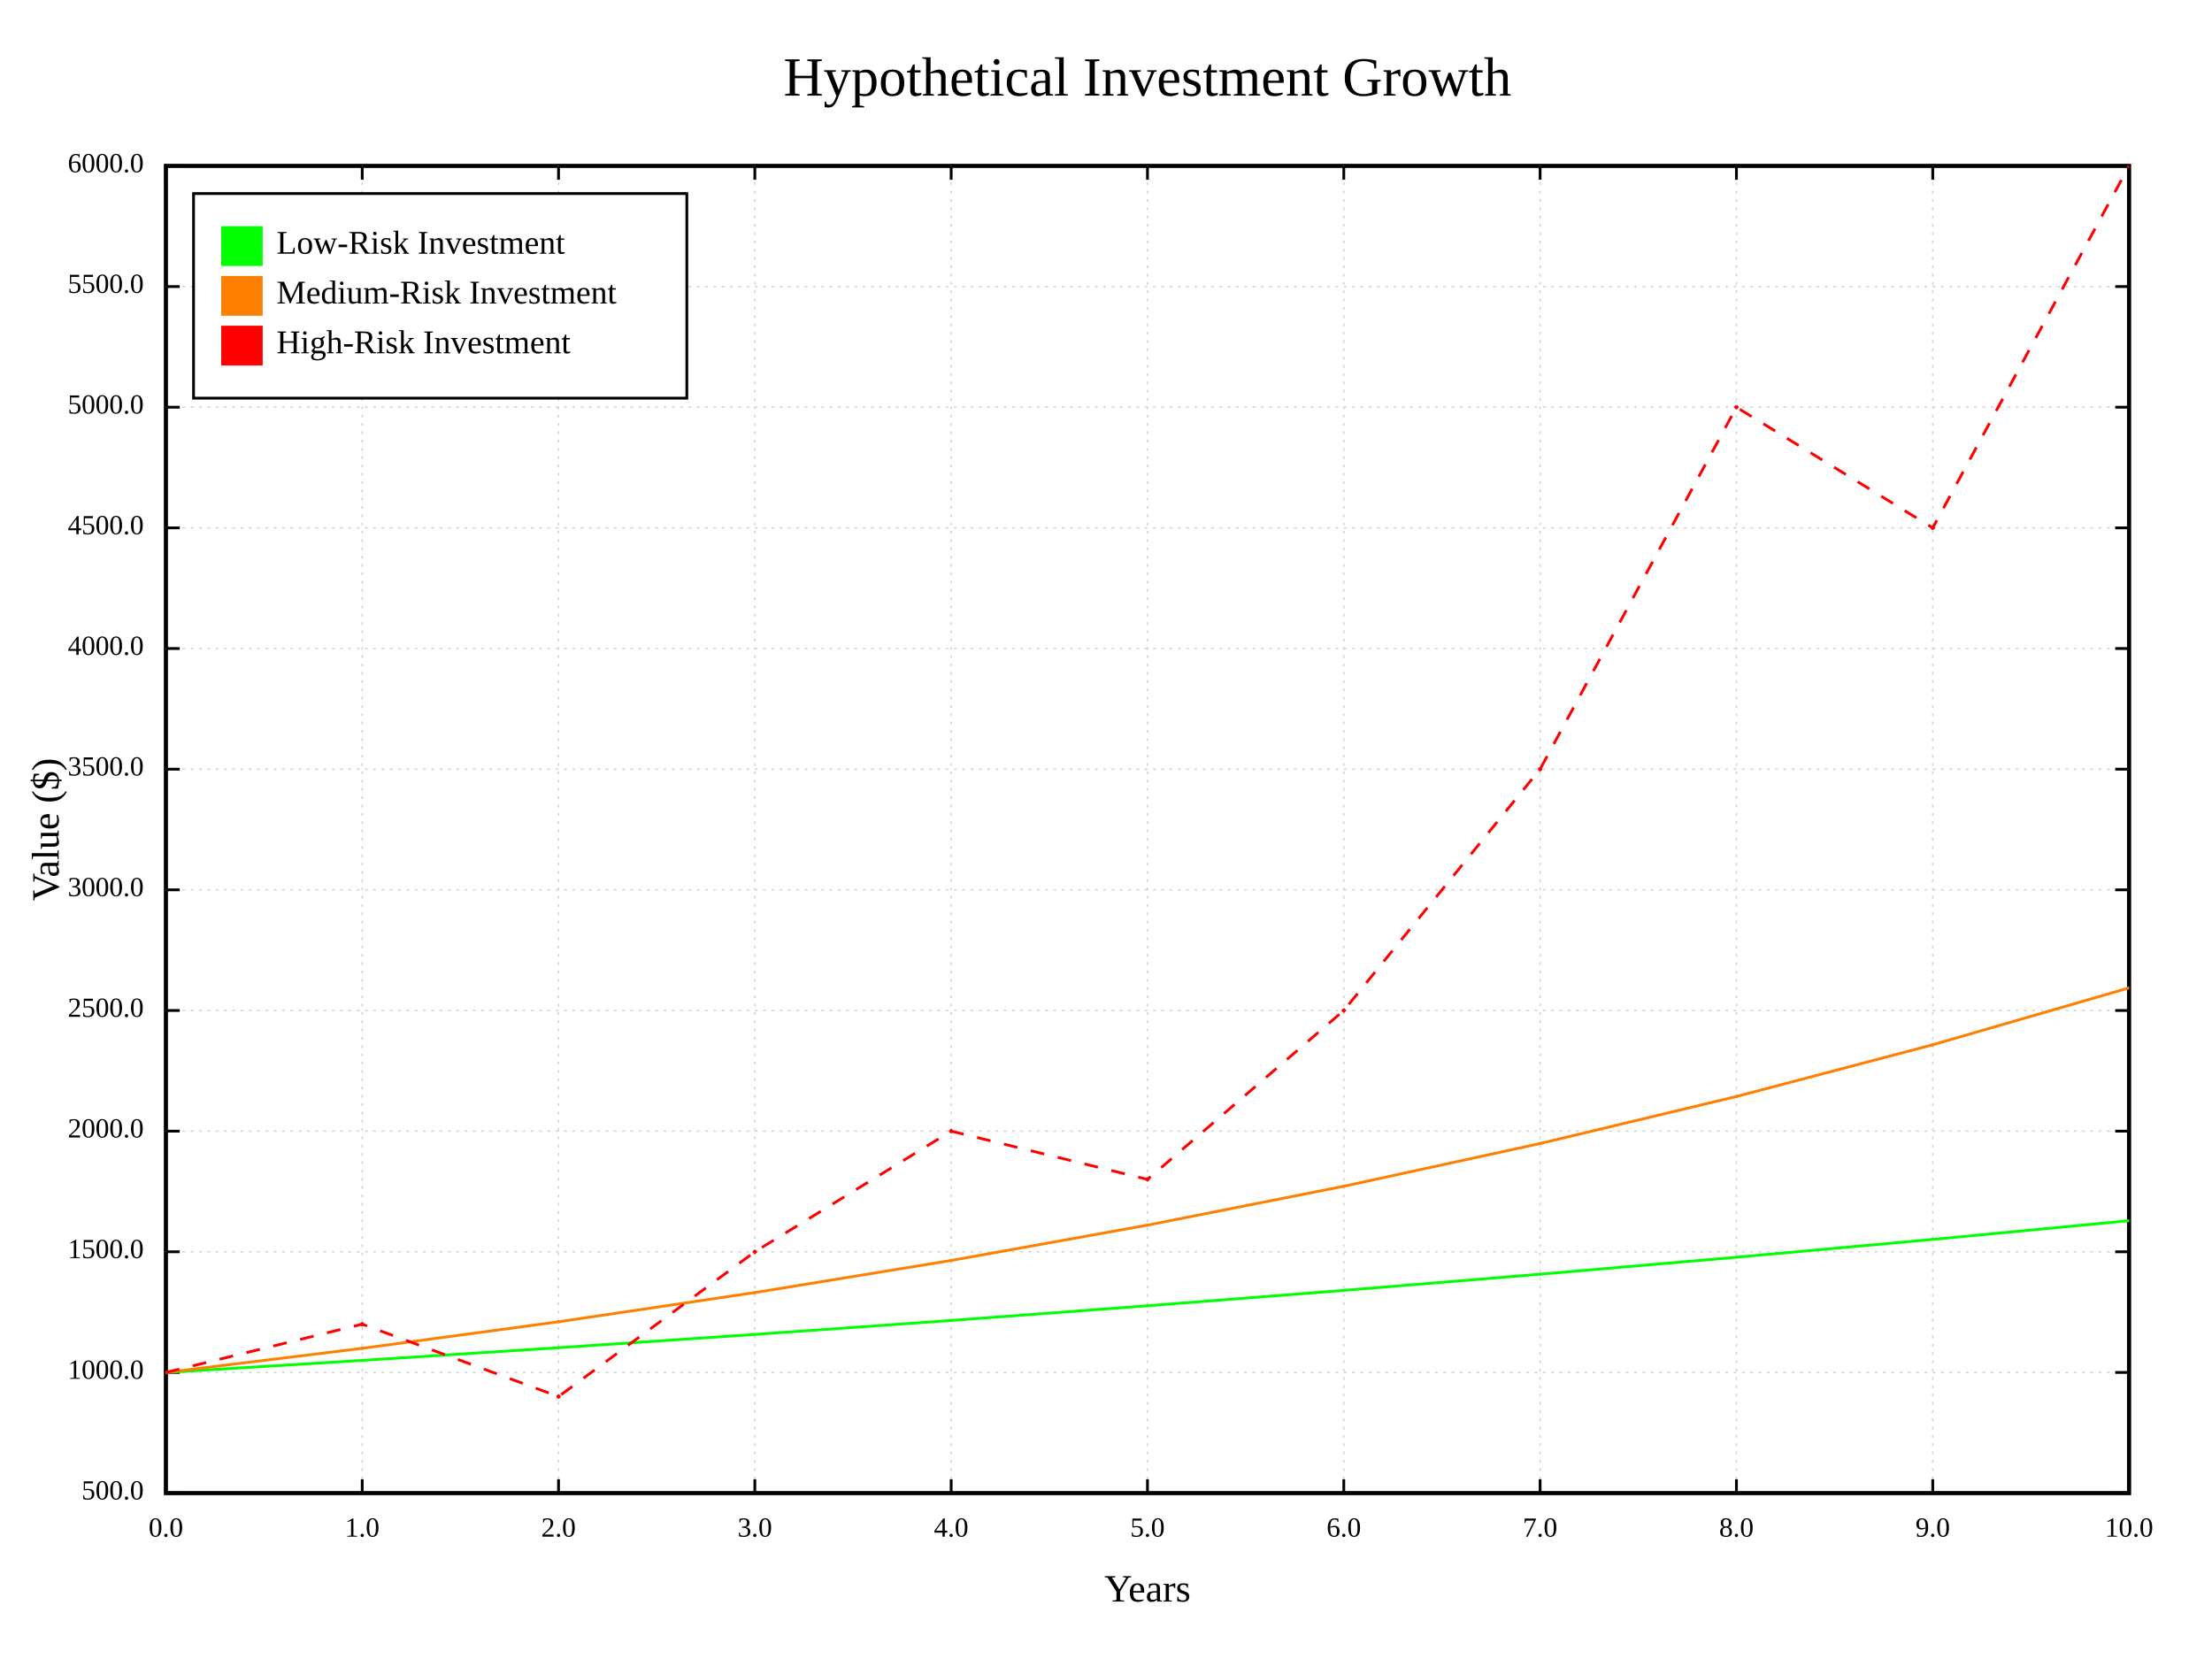
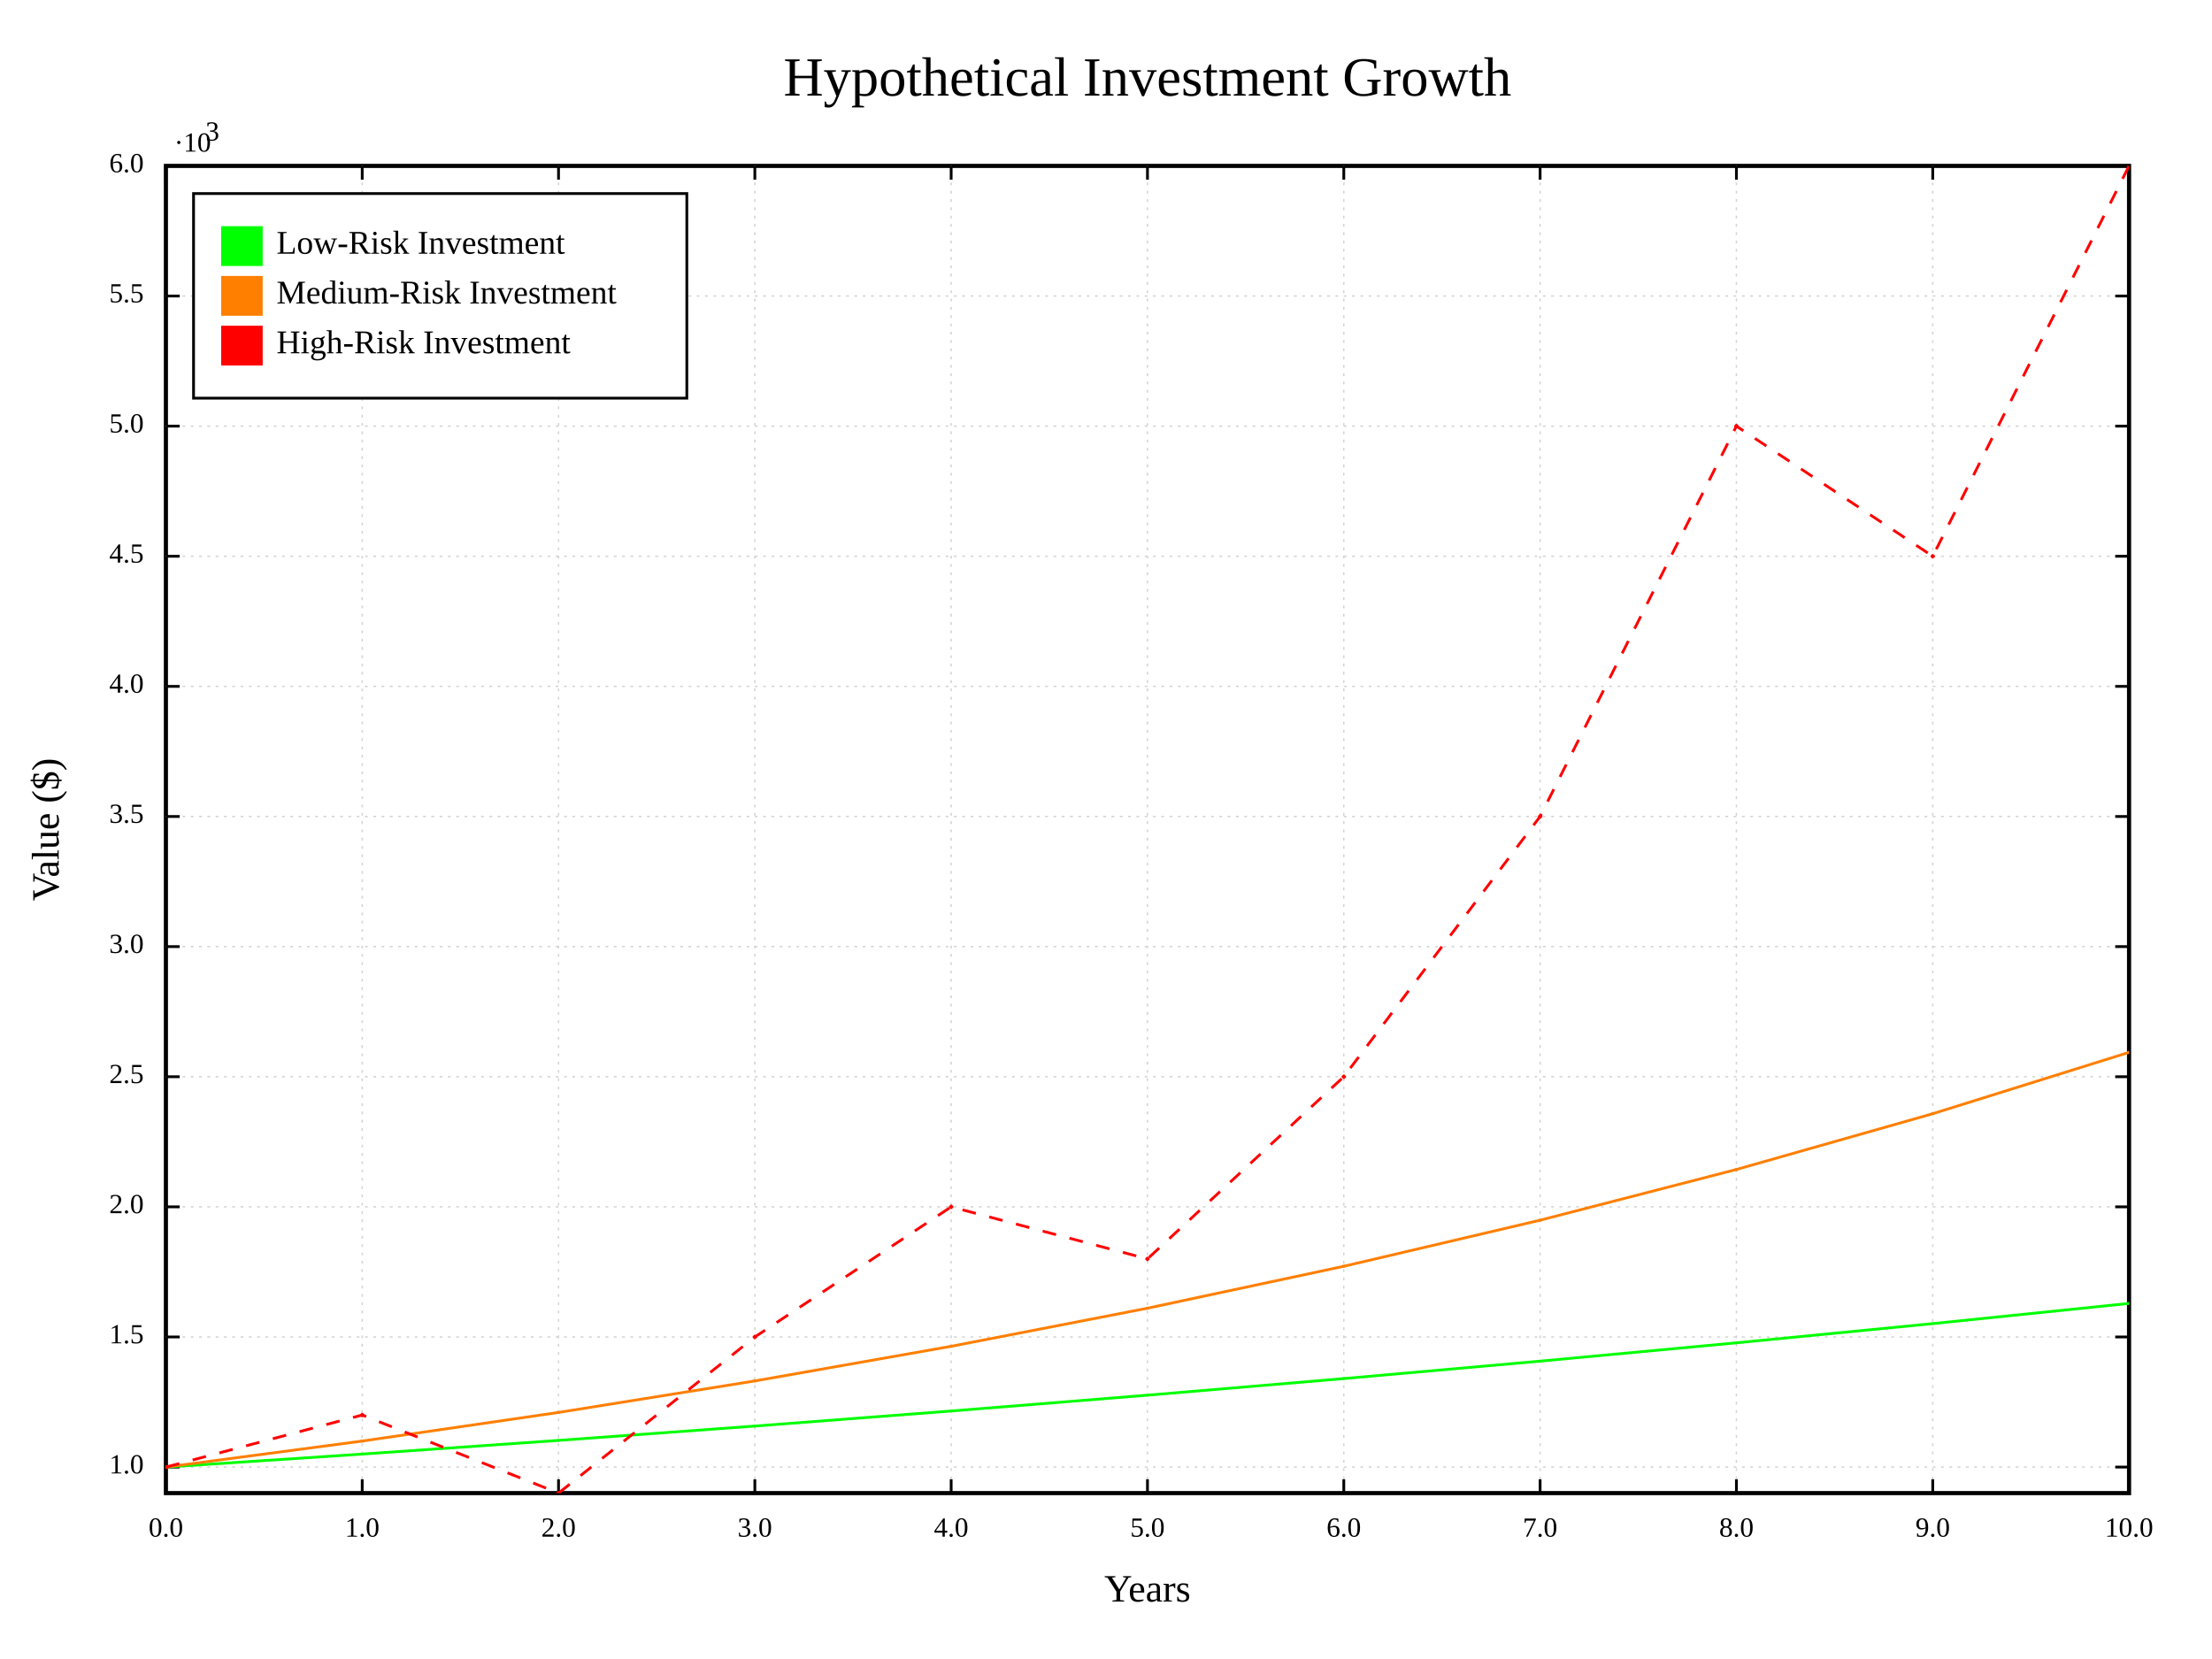
<svg xmlns="http://www.w3.org/2000/svg" height="600" viewBox="0 0 800 600" width="800">
  <rect fill="white" height="600" width="800" x="0" y="0" />
  <text dominant-baseline="middle" fill="#000000" font-family="Times New Roman" font-size="20" text-anchor="middle" x="415" y="30">
Hypothetical Investment Growth
</text>
  <text dominant-baseline="middle" fill="#000000" font-family="Times New Roman" font-size="14" text-anchor="middle" x="415" y="576">
Years
</text>
  <text dominant-baseline="middle" fill="#000000" font-family="Times New Roman" font-size="14" text-anchor="middle" transform="rotate(-90, 18, 300)" x="18" y="300">
Value ($)
</text>
  <rect fill="none" height="480" stroke="#000000" stroke-width="1.5" width="710" x="60" y="60" />
  <line stroke="#000000" stroke-width="1" x1="60" x2="60" y1="540" y2="535" />
  <text dominant-baseline="hanging" fill="#000000" font-family="Times New Roman" font-size="10" text-anchor="middle" x="60" y="549">
0.0
</text>
  <line stroke="#000000" stroke-width="1" x1="60" x2="60" y1="60" y2="65" />
  <line stroke="#d3d3d3" stroke-dasharray="1 2" stroke-width="0.5" x1="131" x2="131" y1="60" y2="540" />
  <line stroke="#000000" stroke-width="1" x1="131" x2="131" y1="540" y2="535" />
  <text dominant-baseline="hanging" fill="#000000" font-family="Times New Roman" font-size="10" text-anchor="middle" x="131" y="549">
1.0
</text>
  <line stroke="#000000" stroke-width="1" x1="131" x2="131" y1="60" y2="65" />
  <line stroke="#d3d3d3" stroke-dasharray="1 2" stroke-width="0.5" x1="202" x2="202" y1="60" y2="540" />
  <line stroke="#000000" stroke-width="1" x1="202" x2="202" y1="540" y2="535" />
  <text dominant-baseline="hanging" fill="#000000" font-family="Times New Roman" font-size="10" text-anchor="middle" x="202" y="549">
2.0
</text>
  <line stroke="#000000" stroke-width="1" x1="202" x2="202" y1="60" y2="65" />
  <line stroke="#d3d3d3" stroke-dasharray="1 2" stroke-width="0.5" x1="273" x2="273" y1="60" y2="540" />
  <line stroke="#000000" stroke-width="1" x1="273" x2="273" y1="540" y2="535" />
  <text dominant-baseline="hanging" fill="#000000" font-family="Times New Roman" font-size="10" text-anchor="middle" x="273" y="549">
3.0
</text>
  <line stroke="#000000" stroke-width="1" x1="273" x2="273" y1="60" y2="65" />
  <line stroke="#d3d3d3" stroke-dasharray="1 2" stroke-width="0.5" x1="344" x2="344" y1="60" y2="540" />
  <line stroke="#000000" stroke-width="1" x1="344" x2="344" y1="540" y2="535" />
  <text dominant-baseline="hanging" fill="#000000" font-family="Times New Roman" font-size="10" text-anchor="middle" x="344" y="549">
4.0
</text>
  <line stroke="#000000" stroke-width="1" x1="344" x2="344" y1="60" y2="65" />
  <line stroke="#d3d3d3" stroke-dasharray="1 2" stroke-width="0.5" x1="415" x2="415" y1="60" y2="540" />
  <line stroke="#000000" stroke-width="1" x1="415" x2="415" y1="540" y2="535" />
  <text dominant-baseline="hanging" fill="#000000" font-family="Times New Roman" font-size="10" text-anchor="middle" x="415" y="549">
5.0
</text>
  <line stroke="#000000" stroke-width="1" x1="415" x2="415" y1="60" y2="65" />
  <line stroke="#d3d3d3" stroke-dasharray="1 2" stroke-width="0.5" x1="486" x2="486" y1="60" y2="540" />
  <line stroke="#000000" stroke-width="1" x1="486" x2="486" y1="540" y2="535" />
  <text dominant-baseline="hanging" fill="#000000" font-family="Times New Roman" font-size="10" text-anchor="middle" x="486" y="549">
6.0
</text>
  <line stroke="#000000" stroke-width="1" x1="486" x2="486" y1="60" y2="65" />
  <line stroke="#d3d3d3" stroke-dasharray="1 2" stroke-width="0.5" x1="557" x2="557" y1="60" y2="540" />
  <line stroke="#000000" stroke-width="1" x1="557" x2="557" y1="540" y2="535" />
  <text dominant-baseline="hanging" fill="#000000" font-family="Times New Roman" font-size="10" text-anchor="middle" x="557" y="549">
7.0
</text>
  <line stroke="#000000" stroke-width="1" x1="557" x2="557" y1="60" y2="65" />
  <line stroke="#d3d3d3" stroke-dasharray="1 2" stroke-width="0.5" x1="628" x2="628" y1="60" y2="540" />
  <line stroke="#000000" stroke-width="1" x1="628" x2="628" y1="540" y2="535" />
  <text dominant-baseline="hanging" fill="#000000" font-family="Times New Roman" font-size="10" text-anchor="middle" x="628" y="549">
8.0
</text>
  <line stroke="#000000" stroke-width="1" x1="628" x2="628" y1="60" y2="65" />
  <line stroke="#d3d3d3" stroke-dasharray="1 2" stroke-width="0.5" x1="699" x2="699" y1="60" y2="540" />
  <line stroke="#000000" stroke-width="1" x1="699" x2="699" y1="540" y2="535" />
  <text dominant-baseline="hanging" fill="#000000" font-family="Times New Roman" font-size="10" text-anchor="middle" x="699" y="549">
9.0
</text>
  <line stroke="#000000" stroke-width="1" x1="699" x2="699" y1="60" y2="65" />
  <line stroke="#000000" stroke-width="1" x1="770" x2="770" y1="540" y2="535" />
  <text dominant-baseline="hanging" fill="#000000" font-family="Times New Roman" font-size="10" text-anchor="middle" x="770" y="549">
10.0
</text>
  <line stroke="#000000" stroke-width="1" x1="770" x2="770" y1="60" y2="65" />
-   <line stroke="#000000" stroke-width="1" x1="60" x2="65" y1="540" y2="540" />
-   <line stroke="#000000" stroke-width="1" x1="770" x2="765" y1="540" y2="540" />
-   <text dominant-baseline="middle" fill="#000000" font-family="Times New Roman" font-size="10" text-anchor="end" x="52" y="540">
- 500.0
- </text>
-   <line stroke="#d3d3d3" stroke-dasharray="1 2" stroke-width="0.5" x1="60" x2="770" y1="496.364" y2="496.364" />
-   <line stroke="#000000" stroke-width="1" x1="60" x2="65" y1="496.364" y2="496.364" />
-   <line stroke="#000000" stroke-width="1" x1="770" x2="765" y1="496.364" y2="496.364" />
-   <text dominant-baseline="middle" fill="#000000" font-family="Times New Roman" font-size="10" text-anchor="end" x="52" y="496.364">
- 1000.0
- </text>
-   <line stroke="#d3d3d3" stroke-dasharray="1 2" stroke-width="0.5" x1="60" x2="770" y1="452.727" y2="452.727" />
-   <line stroke="#000000" stroke-width="1" x1="60" x2="65" y1="452.727" y2="452.727" />
-   <line stroke="#000000" stroke-width="1" x1="770" x2="765" y1="452.727" y2="452.727" />
-   <text dominant-baseline="middle" fill="#000000" font-family="Times New Roman" font-size="10" text-anchor="end" x="52" y="452.727">
- 1500.0
- </text>
-   <line stroke="#d3d3d3" stroke-dasharray="1 2" stroke-width="0.5" x1="60" x2="770" y1="409.091" y2="409.091" />
-   <line stroke="#000000" stroke-width="1" x1="60" x2="65" y1="409.091" y2="409.091" />
-   <line stroke="#000000" stroke-width="1" x1="770" x2="765" y1="409.091" y2="409.091" />
-   <text dominant-baseline="middle" fill="#000000" font-family="Times New Roman" font-size="10" text-anchor="end" x="52" y="409.091">
- 2000.0
- </text>
-   <line stroke="#d3d3d3" stroke-dasharray="1 2" stroke-width="0.5" x1="60" x2="770" y1="365.455" y2="365.455" />
-   <line stroke="#000000" stroke-width="1" x1="60" x2="65" y1="365.455" y2="365.455" />
-   <line stroke="#000000" stroke-width="1" x1="770" x2="765" y1="365.455" y2="365.455" />
-   <text dominant-baseline="middle" fill="#000000" font-family="Times New Roman" font-size="10" text-anchor="end" x="52" y="365.455">
- 2500.0
- </text>
-   <line stroke="#d3d3d3" stroke-dasharray="1 2" stroke-width="0.5" x1="60" x2="770" y1="321.818" y2="321.818" />
-   <line stroke="#000000" stroke-width="1" x1="60" x2="65" y1="321.818" y2="321.818" />
-   <line stroke="#000000" stroke-width="1" x1="770" x2="765" y1="321.818" y2="321.818" />
-   <text dominant-baseline="middle" fill="#000000" font-family="Times New Roman" font-size="10" text-anchor="end" x="52" y="321.818">
- 3000.0
- </text>
-   <line stroke="#d3d3d3" stroke-dasharray="1 2" stroke-width="0.5" x1="60" x2="770" y1="278.182" y2="278.182" />
-   <line stroke="#000000" stroke-width="1" x1="60" x2="65" y1="278.182" y2="278.182" />
-   <line stroke="#000000" stroke-width="1" x1="770" x2="765" y1="278.182" y2="278.182" />
-   <text dominant-baseline="middle" fill="#000000" font-family="Times New Roman" font-size="10" text-anchor="end" x="52" y="278.182">
- 3500.0
- </text>
-   <line stroke="#d3d3d3" stroke-dasharray="1 2" stroke-width="0.5" x1="60" x2="770" y1="234.545" y2="234.545" />
-   <line stroke="#000000" stroke-width="1" x1="60" x2="65" y1="234.545" y2="234.545" />
-   <line stroke="#000000" stroke-width="1" x1="770" x2="765" y1="234.545" y2="234.545" />
-   <text dominant-baseline="middle" fill="#000000" font-family="Times New Roman" font-size="10" text-anchor="end" x="52" y="234.545">
- 4000.0
- </text>
-   <line stroke="#d3d3d3" stroke-dasharray="1 2" stroke-width="0.5" x1="60" x2="770" y1="190.909" y2="190.909" />
-   <line stroke="#000000" stroke-width="1" x1="60" x2="65" y1="190.909" y2="190.909" />
-   <line stroke="#000000" stroke-width="1" x1="770" x2="765" y1="190.909" y2="190.909" />
-   <text dominant-baseline="middle" fill="#000000" font-family="Times New Roman" font-size="10" text-anchor="end" x="52" y="190.909">
- 4500.0
- </text>
-   <line stroke="#d3d3d3" stroke-dasharray="1 2" stroke-width="0.5" x1="60" x2="770" y1="147.273" y2="147.273" />
-   <line stroke="#000000" stroke-width="1" x1="60" x2="65" y1="147.273" y2="147.273" />
-   <line stroke="#000000" stroke-width="1" x1="770" x2="765" y1="147.273" y2="147.273" />
-   <text dominant-baseline="middle" fill="#000000" font-family="Times New Roman" font-size="10" text-anchor="end" x="52" y="147.273">
- 5000.0
- </text>
-   <line stroke="#d3d3d3" stroke-dasharray="1 2" stroke-width="0.5" x1="60" x2="770" y1="103.636" y2="103.636" />
-   <line stroke="#000000" stroke-width="1" x1="60" x2="65" y1="103.636" y2="103.636" />
-   <line stroke="#000000" stroke-width="1" x1="770" x2="765" y1="103.636" y2="103.636" />
-   <text dominant-baseline="middle" fill="#000000" font-family="Times New Roman" font-size="10" text-anchor="end" x="52" y="103.636">
- 5500.0
+   <text dominant-baseline="text-after-edge" fill="#000000" font-family="Times New Roman" font-size="10" text-anchor="start" x="63" y="57">
+ ·10
+ <tspan dx="-0.2em" dy="-0.4em">
+ 3
+ </tspan>
+   </text>
+   <line stroke="#d3d3d3" stroke-dasharray="1 2" stroke-width="0.5" x1="60" x2="770" y1="530.588" y2="530.588" />
+   <line stroke="#000000" stroke-width="1" x1="60" x2="65" y1="530.588" y2="530.588" />
+   <line stroke="#000000" stroke-width="1" x1="770" x2="765" y1="530.588" y2="530.588" />
+   <text dominant-baseline="middle" fill="#000000" font-family="Times New Roman" font-size="10" text-anchor="end" x="52" y="530.588">
+ 1.0
+ </text>
+   <line stroke="#d3d3d3" stroke-dasharray="1 2" stroke-width="0.5" x1="60" x2="770" y1="483.529" y2="483.529" />
+   <line stroke="#000000" stroke-width="1" x1="60" x2="65" y1="483.529" y2="483.529" />
+   <line stroke="#000000" stroke-width="1" x1="770" x2="765" y1="483.529" y2="483.529" />
+   <text dominant-baseline="middle" fill="#000000" font-family="Times New Roman" font-size="10" text-anchor="end" x="52" y="483.529">
+ 1.5
+ </text>
+   <line stroke="#d3d3d3" stroke-dasharray="1 2" stroke-width="0.5" x1="60" x2="770" y1="436.471" y2="436.471" />
+   <line stroke="#000000" stroke-width="1" x1="60" x2="65" y1="436.471" y2="436.471" />
+   <line stroke="#000000" stroke-width="1" x1="770" x2="765" y1="436.471" y2="436.471" />
+   <text dominant-baseline="middle" fill="#000000" font-family="Times New Roman" font-size="10" text-anchor="end" x="52" y="436.471">
+ 2.0
+ </text>
+   <line stroke="#d3d3d3" stroke-dasharray="1 2" stroke-width="0.5" x1="60" x2="770" y1="389.412" y2="389.412" />
+   <line stroke="#000000" stroke-width="1" x1="60" x2="65" y1="389.412" y2="389.412" />
+   <line stroke="#000000" stroke-width="1" x1="770" x2="765" y1="389.412" y2="389.412" />
+   <text dominant-baseline="middle" fill="#000000" font-family="Times New Roman" font-size="10" text-anchor="end" x="52" y="389.412">
+ 2.5
+ </text>
+   <line stroke="#d3d3d3" stroke-dasharray="1 2" stroke-width="0.5" x1="60" x2="770" y1="342.353" y2="342.353" />
+   <line stroke="#000000" stroke-width="1" x1="60" x2="65" y1="342.353" y2="342.353" />
+   <line stroke="#000000" stroke-width="1" x1="770" x2="765" y1="342.353" y2="342.353" />
+   <text dominant-baseline="middle" fill="#000000" font-family="Times New Roman" font-size="10" text-anchor="end" x="52" y="342.353">
+ 3.0
+ </text>
+   <line stroke="#d3d3d3" stroke-dasharray="1 2" stroke-width="0.5" x1="60" x2="770" y1="295.294" y2="295.294" />
+   <line stroke="#000000" stroke-width="1" x1="60" x2="65" y1="295.294" y2="295.294" />
+   <line stroke="#000000" stroke-width="1" x1="770" x2="765" y1="295.294" y2="295.294" />
+   <text dominant-baseline="middle" fill="#000000" font-family="Times New Roman" font-size="10" text-anchor="end" x="52" y="295.294">
+ 3.5
+ </text>
+   <line stroke="#d3d3d3" stroke-dasharray="1 2" stroke-width="0.5" x1="60" x2="770" y1="248.235" y2="248.235" />
+   <line stroke="#000000" stroke-width="1" x1="60" x2="65" y1="248.235" y2="248.235" />
+   <line stroke="#000000" stroke-width="1" x1="770" x2="765" y1="248.235" y2="248.235" />
+   <text dominant-baseline="middle" fill="#000000" font-family="Times New Roman" font-size="10" text-anchor="end" x="52" y="248.235">
+ 4.0
+ </text>
+   <line stroke="#d3d3d3" stroke-dasharray="1 2" stroke-width="0.5" x1="60" x2="770" y1="201.176" y2="201.176" />
+   <line stroke="#000000" stroke-width="1" x1="60" x2="65" y1="201.176" y2="201.176" />
+   <line stroke="#000000" stroke-width="1" x1="770" x2="765" y1="201.176" y2="201.176" />
+   <text dominant-baseline="middle" fill="#000000" font-family="Times New Roman" font-size="10" text-anchor="end" x="52" y="201.176">
+ 4.5
+ </text>
+   <line stroke="#d3d3d3" stroke-dasharray="1 2" stroke-width="0.5" x1="60" x2="770" y1="154.118" y2="154.118" />
+   <line stroke="#000000" stroke-width="1" x1="60" x2="65" y1="154.118" y2="154.118" />
+   <line stroke="#000000" stroke-width="1" x1="770" x2="765" y1="154.118" y2="154.118" />
+   <text dominant-baseline="middle" fill="#000000" font-family="Times New Roman" font-size="10" text-anchor="end" x="52" y="154.118">
+ 5.0
+ </text>
+   <line stroke="#d3d3d3" stroke-dasharray="1 2" stroke-width="0.5" x1="60" x2="770" y1="107.059" y2="107.059" />
+   <line stroke="#000000" stroke-width="1" x1="60" x2="65" y1="107.059" y2="107.059" />
+   <line stroke="#000000" stroke-width="1" x1="770" x2="765" y1="107.059" y2="107.059" />
+   <text dominant-baseline="middle" fill="#000000" font-family="Times New Roman" font-size="10" text-anchor="end" x="52" y="107.059">
+ 5.5
</text>
  <line stroke="#000000" stroke-width="1" x1="60" x2="65" y1="60" y2="60" />
  <line stroke="#000000" stroke-width="1" x1="770" x2="765" y1="60" y2="60" />
  <text dominant-baseline="middle" fill="#000000" font-family="Times New Roman" font-size="10" text-anchor="end" x="52" y="60">
- 6000.0
+ 6.0
</text>
  <defs>
    <clipPath id="plotAreaClip">
      <rect height="480" width="710" x="60" y="60" />
    </clipPath>
  </defs>
  <g clip-path="url(#plotAreaClip)">
-     <path d="M60,496.364 L131,492 L202,487.418 L273,482.609 L344,477.556 L415,472.25 L486,466.682 L557,460.835 L628,454.691 L699,448.25 L770,441.478" fill="none" stroke="#00ff00" stroke-width="1" />
-     <circle cx="60" cy="496.364" fill="#00ff00" r="0.5" />
-     <circle cx="131" cy="492" fill="#00ff00" r="0.5" />
-     <circle cx="202" cy="487.418" fill="#00ff00" r="0.5" />
-     <circle cx="273" cy="482.609" fill="#00ff00" r="0.5" />
-     <circle cx="344" cy="477.556" fill="#00ff00" r="0.5" />
-     <circle cx="415" cy="472.25" fill="#00ff00" r="0.5" />
-     <circle cx="486" cy="466.682" fill="#00ff00" r="0.5" />
-     <circle cx="557" cy="460.835" fill="#00ff00" r="0.5" />
-     <circle cx="628" cy="454.691" fill="#00ff00" r="0.5" />
-     <circle cx="699" cy="448.25" fill="#00ff00" r="0.5" />
-     <circle cx="770" cy="441.478" fill="#00ff00" r="0.5" />
-     <path d="M60,496.364 L131,487.636 L202,478.036 L273,467.476 L344,455.86 L415,443.084 L486,429.024 L557,413.568 L628,396.559 L699,377.856 L770,357.277" fill="none" stroke="#ff7f00" stroke-width="1" />
-     <rect fill="#ff7f00" height="1" width="1" x="59.5" y="495.864" />
-     <rect fill="#ff7f00" height="1" width="1" x="130.5" y="487.136" />
-     <rect fill="#ff7f00" height="1" width="1" x="201.5" y="477.536" />
-     <rect fill="#ff7f00" height="1" width="1" x="272.5" y="466.976" />
-     <rect fill="#ff7f00" height="1" width="1" x="343.5" y="455.36" />
-     <rect fill="#ff7f00" height="1" width="1" x="414.5" y="442.584" />
-     <rect fill="#ff7f00" height="1" width="1" x="485.5" y="428.524" />
-     <rect fill="#ff7f00" height="1" width="1" x="556.5" y="413.068" />
-     <rect fill="#ff7f00" height="1" width="1" x="627.5" y="396.059" />
-     <rect fill="#ff7f00" height="1" width="1" x="698.5" y="377.356" />
-     <rect fill="#ff7f00" height="1" width="1" x="769.5" y="356.777" />
-     <path d="M60,496.364 L131,478.909 L202,505.091 L273,452.727 L344,409.091 L415,426.545 L486,365.455 L557,278.182 L628,147.273 L699,190.909 L770,60" fill="none" stroke="#ff0000" stroke-dasharray="5 5" stroke-width="1" />
-     <path d="M59.5,495.864 L60.5,496.864 M59.5,496.864 L60.5,495.864" fill="none" stroke="#ff0000" stroke-width="1" />
-     <path d="M130.5,478.409 L131.5,479.409 M130.5,479.409 L131.5,478.409" fill="none" stroke="#ff0000" stroke-width="1" />
-     <path d="M201.5,504.591 L202.5,505.591 M201.5,505.591 L202.5,504.591" fill="none" stroke="#ff0000" stroke-width="1" />
-     <path d="M272.5,452.227 L273.5,453.227 M272.5,453.227 L273.5,452.227" fill="none" stroke="#ff0000" stroke-width="1" />
-     <path d="M343.5,408.591 L344.5,409.591 M343.5,409.591 L344.5,408.591" fill="none" stroke="#ff0000" stroke-width="1" />
-     <path d="M414.5,426.045 L415.5,427.045 M414.5,427.045 L415.5,426.045" fill="none" stroke="#ff0000" stroke-width="1" />
-     <path d="M485.5,364.955 L486.5,365.955 M485.5,365.955 L486.5,364.955" fill="none" stroke="#ff0000" stroke-width="1" />
-     <path d="M556.5,277.682 L557.5,278.682 M556.5,278.682 L557.5,277.682" fill="none" stroke="#ff0000" stroke-width="1" />
-     <path d="M627.5,146.773 L628.5,147.773 M627.5,147.773 L628.5,146.773" fill="none" stroke="#ff0000" stroke-width="1" />
-     <path d="M698.5,190.409 L699.5,191.409 M698.5,191.409 L699.5,190.409" fill="none" stroke="#ff0000" stroke-width="1" />
+     <path d="M60,530.588 L131,525.882 L202,520.941 L273,515.755 L344,510.306 L415,504.584 L486,498.579 L557,492.273 L628,485.647 L699,478.701 L770,471.398" fill="none" stroke="#00ff00" stroke-width="1" />
+     <circle cx="60" cy="530.588" fill="#00ff00" r="0.5" />
+     <circle cx="131" cy="525.882" fill="#00ff00" r="0.5" />
+     <circle cx="202" cy="520.941" fill="#00ff00" r="0.5" />
+     <circle cx="273" cy="515.755" fill="#00ff00" r="0.5" />
+     <circle cx="344" cy="510.306" fill="#00ff00" r="0.5" />
+     <circle cx="415" cy="504.584" fill="#00ff00" r="0.5" />
+     <circle cx="486" cy="498.579" fill="#00ff00" r="0.5" />
+     <circle cx="557" cy="492.273" fill="#00ff00" r="0.5" />
+     <circle cx="628" cy="485.647" fill="#00ff00" r="0.5" />
+     <circle cx="699" cy="478.701" fill="#00ff00" r="0.5" />
+     <circle cx="770" cy="471.398" fill="#00ff00" r="0.5" />
+     <path d="M60,530.588 L131,521.176 L202,510.824 L273,499.435 L344,486.908 L415,473.129 L486,457.967 L557,441.299 L628,422.955 L699,402.786 L770,380.593" fill="none" stroke="#ff7f00" stroke-width="1" />
+     <rect fill="#ff7f00" height="1" width="1" x="59.5" y="530.088" />
+     <rect fill="#ff7f00" height="1" width="1" x="130.5" y="520.676" />
+     <rect fill="#ff7f00" height="1" width="1" x="201.5" y="510.324" />
+     <rect fill="#ff7f00" height="1" width="1" x="272.5" y="498.935" />
+     <rect fill="#ff7f00" height="1" width="1" x="343.5" y="486.408" />
+     <rect fill="#ff7f00" height="1" width="1" x="414.5" y="472.629" />
+     <rect fill="#ff7f00" height="1" width="1" x="485.5" y="457.467" />
+     <rect fill="#ff7f00" height="1" width="1" x="556.5" y="440.799" />
+     <rect fill="#ff7f00" height="1" width="1" x="627.5" y="422.455" />
+     <rect fill="#ff7f00" height="1" width="1" x="698.5" y="402.286" />
+     <rect fill="#ff7f00" height="1" width="1" x="769.5" y="380.093" />
+     <path d="M60,530.588 L131,511.765 L202,540 L273,483.529 L344,436.471 L415,455.294 L486,389.412 L557,295.294 L628,154.118 L699,201.176 L770,60" fill="none" stroke="#ff0000" stroke-dasharray="5 5" stroke-width="1" />
+     <path d="M59.5,530.088 L60.5,531.088 M59.5,531.088 L60.5,530.088" fill="none" stroke="#ff0000" stroke-width="1" />
+     <path d="M130.5,511.265 L131.5,512.265 M130.5,512.265 L131.5,511.265" fill="none" stroke="#ff0000" stroke-width="1" />
+     <path d="M201.5,539.5 L202.5,540.5 M201.5,540.5 L202.5,539.5" fill="none" stroke="#ff0000" stroke-width="1" />
+     <path d="M272.5,483.029 L273.5,484.029 M272.5,484.029 L273.5,483.029" fill="none" stroke="#ff0000" stroke-width="1" />
+     <path d="M343.5,435.971 L344.5,436.971 M343.5,436.971 L344.5,435.971" fill="none" stroke="#ff0000" stroke-width="1" />
+     <path d="M414.5,454.794 L415.5,455.794 M414.5,455.794 L415.5,454.794" fill="none" stroke="#ff0000" stroke-width="1" />
+     <path d="M485.5,388.912 L486.5,389.912 M485.5,389.912 L486.5,388.912" fill="none" stroke="#ff0000" stroke-width="1" />
+     <path d="M556.5,294.794 L557.5,295.794 M556.5,295.794 L557.5,294.794" fill="none" stroke="#ff0000" stroke-width="1" />
+     <path d="M627.5,153.618 L628.5,154.618 M627.5,154.618 L628.5,153.618" fill="none" stroke="#ff0000" stroke-width="1" />
+     <path d="M698.5,200.676 L699.5,201.676 M698.5,201.676 L699.5,200.676" fill="none" stroke="#ff0000" stroke-width="1" />
    <path d="M769.5,59.5 L770.5,60.5 M769.5,60.5 L770.5,59.5" fill="none" stroke="#ff0000" stroke-width="1" />
  </g>
  <rect fill="white" height="74" stroke="#000000" stroke-width="1" width="178.4" x="70" y="70" />
  <rect fill="#00ff00" height="14.4" width="15" x="80" y="81.8" />
  <text dominant-baseline="middle" fill="#000000" font-family="Times New Roman" font-size="12" text-anchor="start" x="100" y="89">
Low-Risk Investment
</text>
  <rect fill="#ff7f00" height="14.4" width="15" x="80" y="99.8" />
  <text dominant-baseline="middle" fill="#000000" font-family="Times New Roman" font-size="12" text-anchor="start" x="100" y="107">
Medium-Risk Investment
</text>
  <rect fill="#ff0000" height="14.4" width="15" x="80" y="117.8" />
  <text dominant-baseline="middle" fill="#000000" font-family="Times New Roman" font-size="12" text-anchor="start" x="100" y="125">
High-Risk Investment
</text>
</svg>
